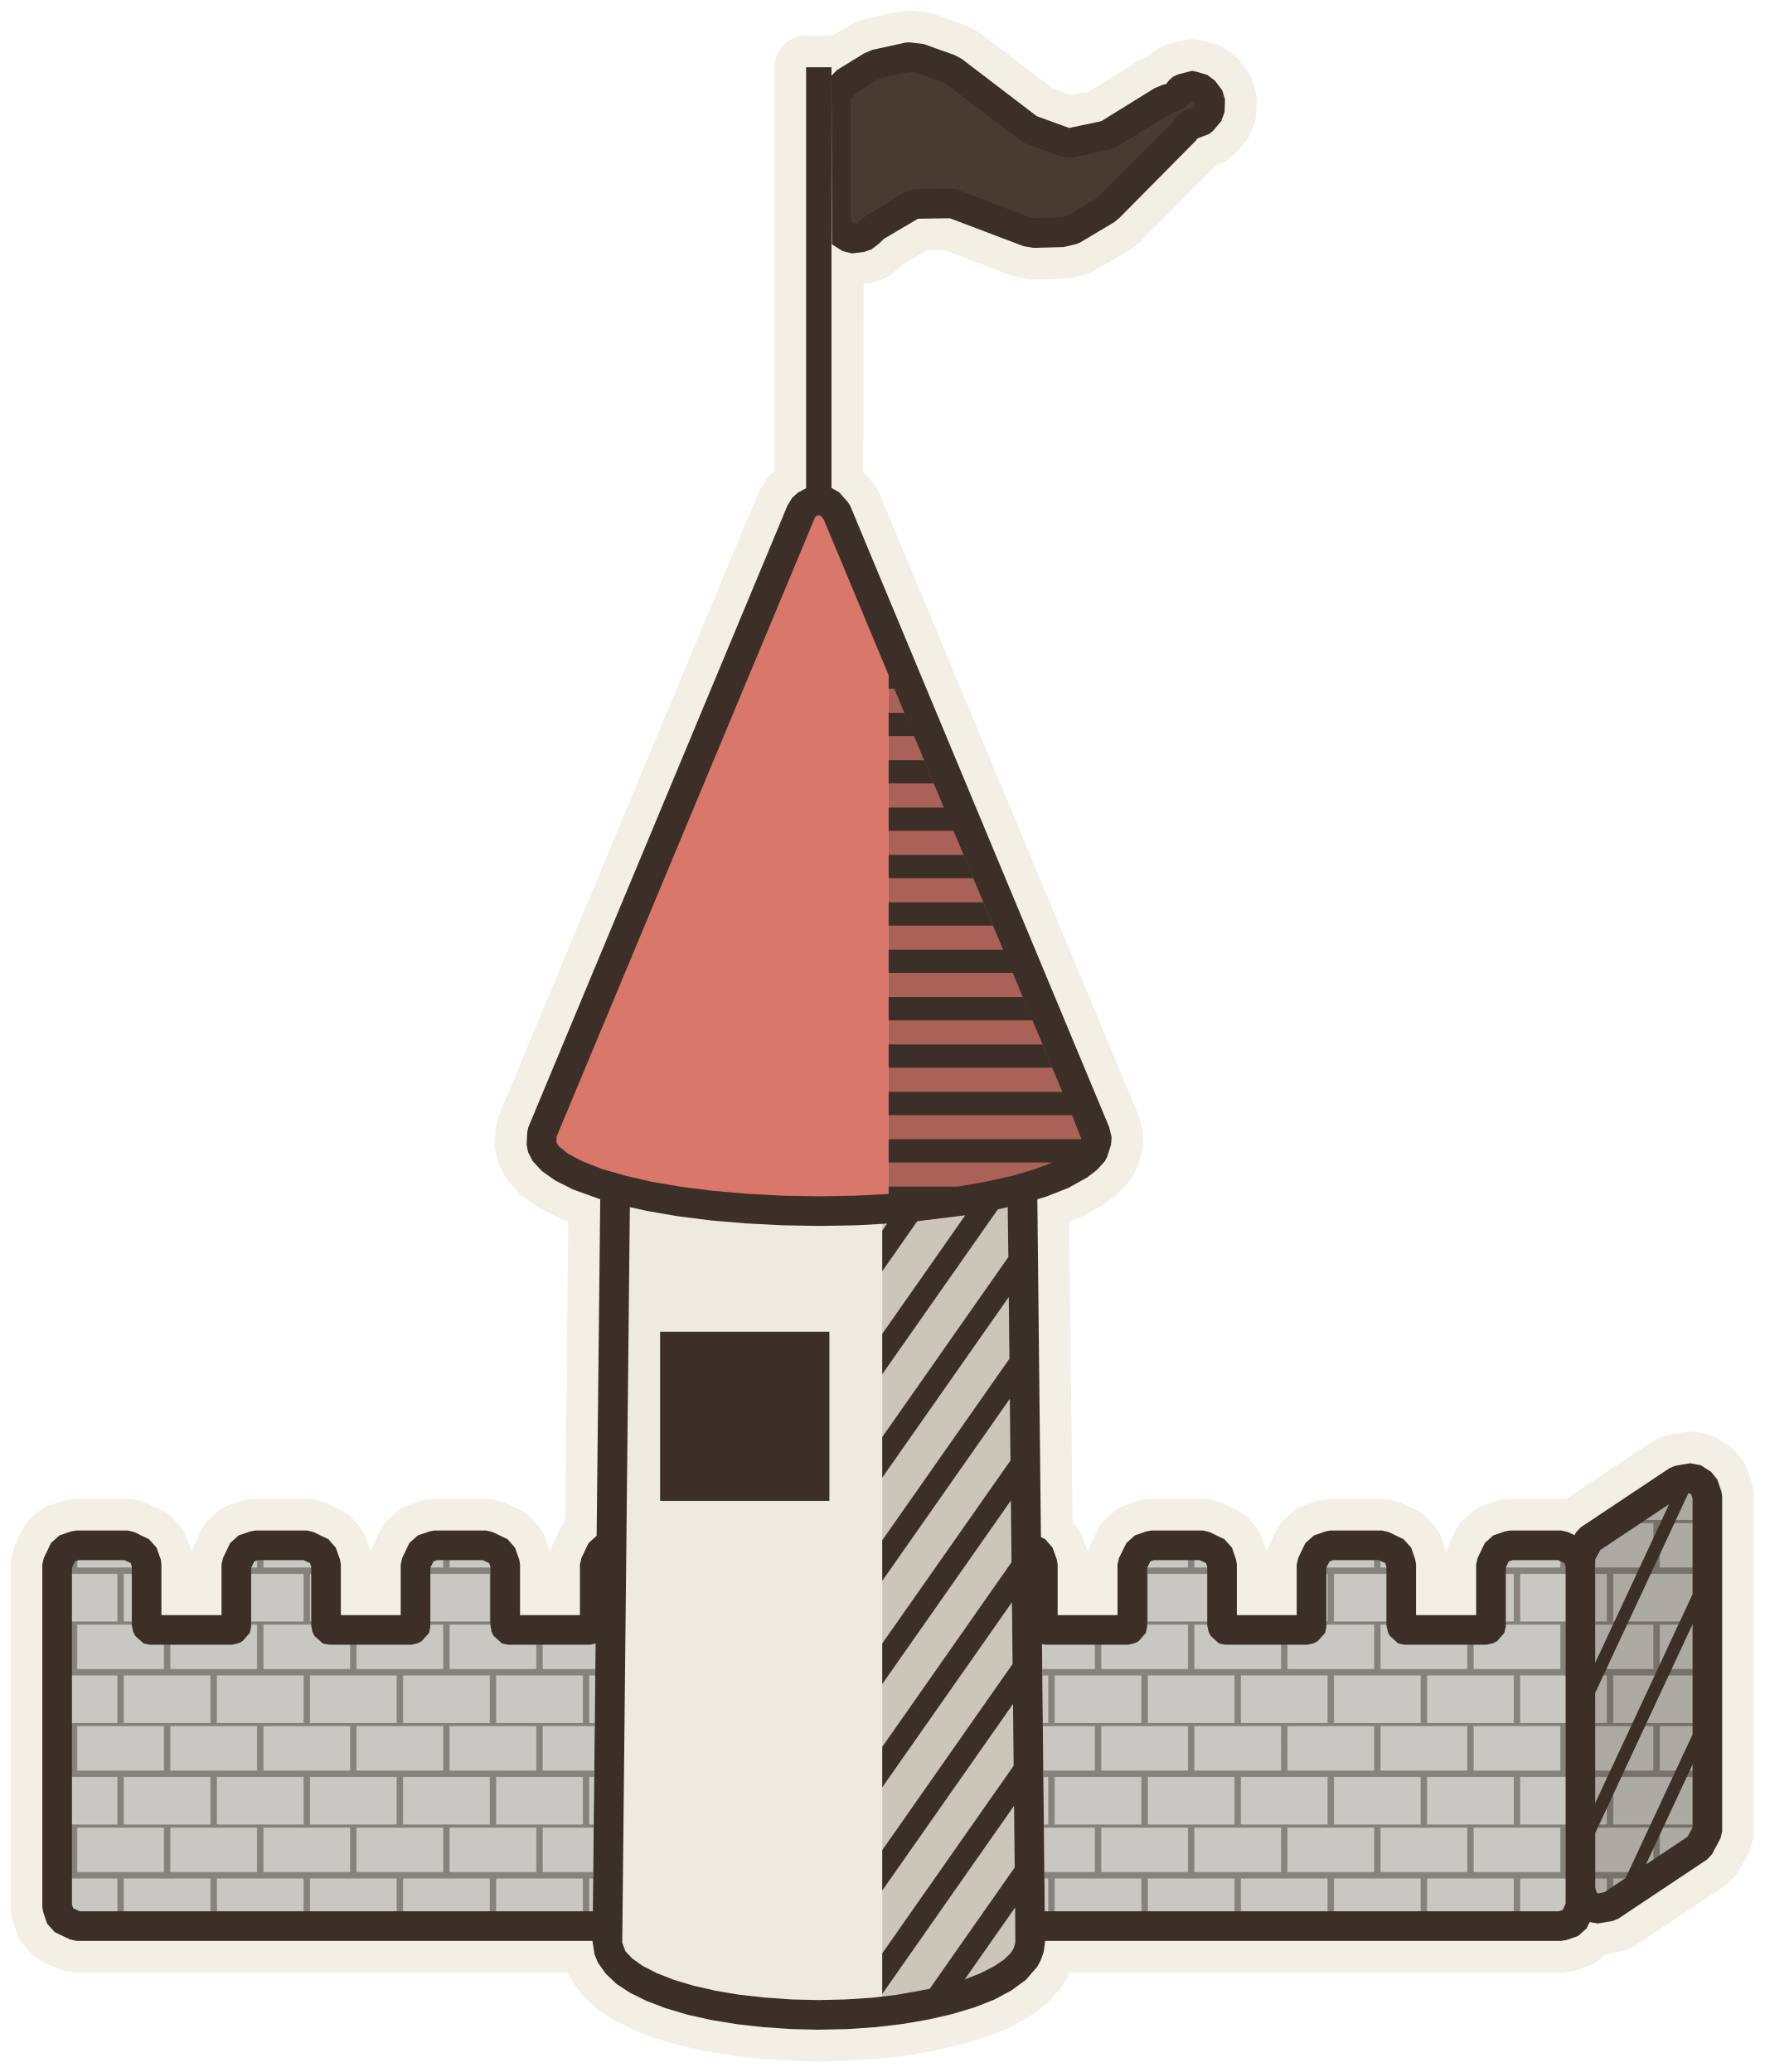
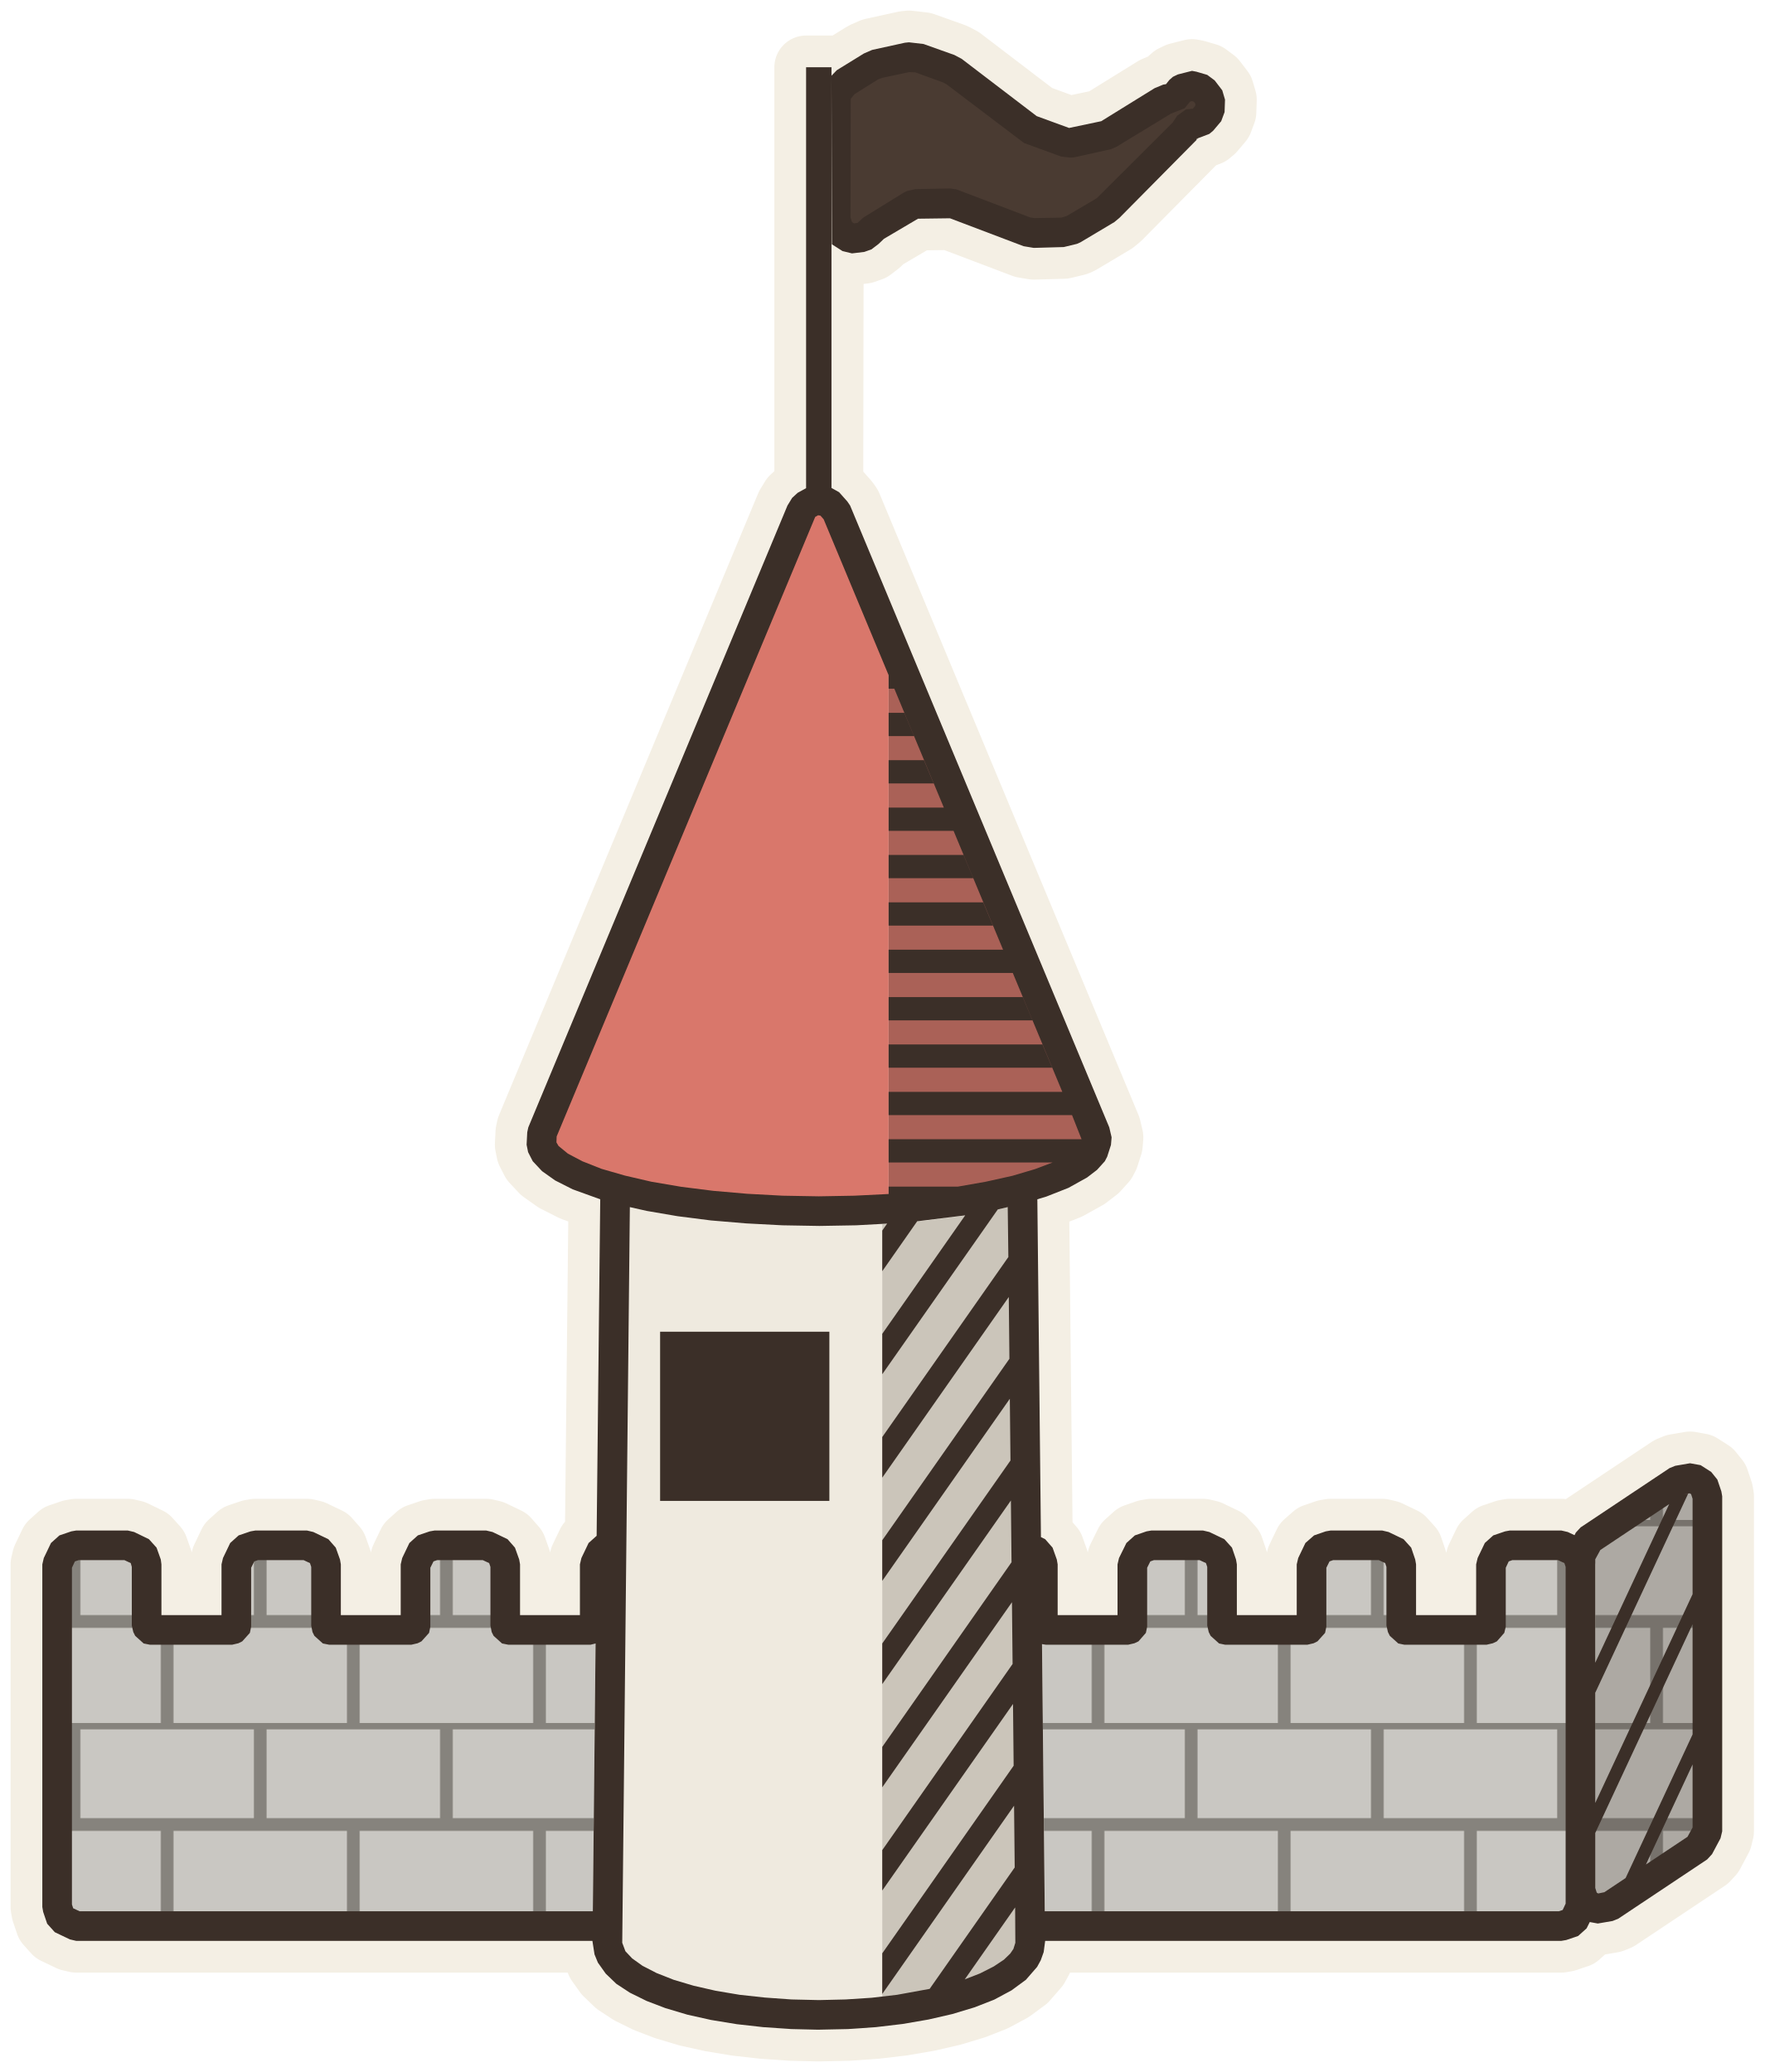
<svg xmlns="http://www.w3.org/2000/svg" viewBox="-38.7 -91.06 83.4 97.96" data-palette="wall:#EFEADF;roof:#D9776B;wood:#C9A97C;earth:#94744F;water:#8FB0B8;flag:#4A3B32;ink:#3B2F28;halo:#F4EFE4">
  <defs>
-     <pattern id="pat-wall-stone-1jkbudp" width="4.4" height="4.8" patternUnits="userSpaceOnUse">
+     <pattern id="pat-wall-stone-1jkbudp" width="4.4" height="4.8" patternUnits="userSpaceOnUse" patternTransform="scale(2)">
      <rect width="4.4" height="4.8" style="fill:#C9C7C2" />
      <path style="stroke:#86837D;stroke-width:0.3;fill:none" d="M0 0h4.4M0 2.4h4.4M0 0v2.4M4.4 0v2.4M2.2 2.4v2.4" />
    </pattern>
-     <pattern id="pat-wall-stone-shade-1jkbudp" width="4.4" height="4.8" patternUnits="userSpaceOnUse">
+     <pattern id="pat-wall-stone-shade-1jkbudp" width="4.4" height="4.8" patternUnits="userSpaceOnUse" patternTransform="scale(2)">
      <rect width="4.4" height="4.8" style="fill:#ada9a3" />
      <path style="stroke:#77726c;stroke-width:0.3;fill:none" d="M0 0h4.4M0 2.4h4.4M0 0v2.4M4.4 0v2.4M2.2 2.4v2.4" />
    </pattern>
  </defs>
  <path data-role="sil" fill="#F4EFE4" stroke="#F4EFE4" stroke-width="3" stroke-linejoin="round" d="M-0.04 4.9L1.38 4.87L2.69 4.78L3.96 4.63L5.18 4.42L6.31 4.16L7.37 3.84L8.29 3.48L9.11 3.04L9.79 2.54L10.32 1.93L10.49 1.62L10.63 1.23L10.7 0.7L35.1 0.7L35.33 0.66L35.89 0.47L36.29 0.11L36.44 -0.19L36.82 -0.12L37.52 -0.24L37.79 -0.35L41.99 -3.15L42.22 -3.4L42.62 -4.15L42.7 -4.48L42.7 -20.32L42.66 -20.55L42.47 -21.11L42.18 -21.47L41.68 -21.79L41.18 -21.88L40.48 -21.76L40.21 -21.65L36.01 -18.85L35.78 -18.6L35.72 -18.48L35.4 -18.63L35.1 -18.7L32.66 -18.7L32.44 -18.66L31.88 -18.47L31.48 -18.11L31.14 -17.4L31.07 -17.1L31.07 -14.7L28.23 -14.7L28.23 -17.1L28.19 -17.33L28 -17.89L27.64 -18.29L26.93 -18.63L26.63 -18.7L24.19 -18.7L23.96 -18.66L23.41 -18.47L23 -18.11L22.66 -17.4L22.59 -17.1L22.59 -14.7L19.76 -14.7L19.76 -17.1L19.72 -17.33L19.53 -17.89L19.17 -18.29L18.46 -18.63L18.16 -18.7L15.72 -18.7L15.49 -18.66L14.94 -18.47L14.54 -18.11L14.19 -17.4L14.12 -17.1L14.12 -14.7L11.29 -14.7L11.29 -17.1L11.25 -17.33L11.05 -17.89L10.7 -18.29L10.5 -18.39L10.33 -34.36L10.76 -34.49L11.8 -34.9L12.68 -35.39L13.15 -35.75L13.52 -36.16L13.63 -36.37L13.81 -36.93L13.84 -37.29L13.73 -37.76L1.48 -67.16L1.35 -67.35L0.96 -67.79L0.6 -67.99L0.62 -79.51L1.12 -79.19L1.57 -79.08L2.15 -79.15L2.49 -79.27L2.83 -79.53L3.08 -79.77L4.69 -80.72L6.2 -80.74L9.68 -79.42L10.16 -79.34L11.58 -79.38L12.2 -79.53L12.36 -79.6L13.97 -80.56L14.21 -80.76L17.87 -84.46L17.84 -84.47L17.86 -84.5L17.88 -84.48L17.91 -84.52L18.46 -84.73L18.64 -84.88L19.02 -85.33L19.18 -85.76L19.2 -86.35L19.07 -86.79L18.71 -87.26L18.36 -87.52L17.85 -87.67L17.64 -87.71L16.97 -87.54L16.74 -87.43L16.57 -87.28L16.41 -87.08L16.28 -87.06L15.87 -86.89L13.35 -85.33L11.83 -85.01L10.3 -85.57L6.75 -88.28L6.41 -88.46L4.95 -88.98L4.26 -89.06L4.07 -89.04L2.52 -88.7L2.13 -88.53L0.85 -87.74L0.6 -87.48L0.6 -87.88L-0.6 -87.88L-0.6 -67.98L-1 -67.76L-1.26 -67.52L-1.48 -67.16L-13.73 -37.76L-13.78 -37.53L-13.81 -36.94L-13.74 -36.59L-13.52 -36.16L-13.08 -35.69L-12.46 -35.25L-11.63 -34.83L-10.33 -34.36L-10.5 -18.45L-10.88 -18.11L-11.22 -17.4L-11.29 -17.1L-11.29 -14.7L-14.12 -14.7L-14.12 -17.1L-14.16 -17.33L-14.36 -17.89L-14.71 -18.29L-15.42 -18.63L-15.72 -18.7L-18.16 -18.7L-18.39 -18.66L-18.95 -18.47L-19.35 -18.11L-19.69 -17.4L-19.76 -17.1L-19.76 -14.7L-22.59 -14.7L-22.59 -17.1L-22.63 -17.33L-22.83 -17.89L-23.18 -18.29L-23.89 -18.63L-24.19 -18.7L-26.63 -18.7L-26.86 -18.66L-27.42 -18.47L-27.82 -18.11L-28.16 -17.4L-28.23 -17.1L-28.23 -14.7L-31.07 -14.7L-31.07 -17.1L-31.1 -17.33L-31.3 -17.89L-31.66 -18.29L-32.36 -18.63L-32.66 -18.7L-35.1 -18.7L-35.33 -18.66L-35.89 -18.47L-36.29 -18.11L-36.63 -17.4L-36.7 -17.1L-36.7 -0.9L-36.66 -0.67L-36.47 -0.11L-36.11 0.29L-35.4 0.63L-35.1 0.7L-10.7 0.7L-10.6 1.34L-10.44 1.73L-10.07 2.25L-9.57 2.73L-8.93 3.15L-8.14 3.54L-7.25 3.88L-6.21 4.19L-5.09 4.44L-3.87 4.64L-2.62 4.78L-1.3 4.87Z" />
  <path data-role="wall" fill="#EFEADF" d="M3 -33.19L1.72 -33.13L-0.03 -33.1L-1.77 -33.13L-3.49 -33.22L-5.16 -33.37L-6.74 -33.57L-8.21 -33.83L-9.63 -34.15L-9.98 0.89L-9.94 1.09L-9.84 1.38L-9.58 1.76L-9.17 2.15L-8.61 2.53L-7.89 2.89L-7.04 3.21L-6.06 3.5L-4.98 3.75L-3.79 3.94L-2.57 4.08L-1.29 4.17L0.02 4.2L1.33 4.17L3 4.04Z" />
  <path data-role="wall-shade" fill="#cbc5ba" d="M3 4.04L3.84 3.94L5.03 3.74L6.11 3.49L7.11 3.19L7.97 2.85L8.71 2.47L9.3 2.04L9.72 1.58L9.84 1.38L9.94 1.09L10 0.71L9.63 -34.15L8.13 -33.81L6.67 -33.56L5.1 -33.36L3 -33.19Z" />
  <path data-role="wall-stone" fill="url(#pat-wall-stone-1jkbudp)" d="M35.66 -0.19L36 -0.9L36 -17.1L35.81 -17.66L35.1 -18L32.66 -18L32.11 -17.81L31.77 -17.1L31.77 -14.15L31.74 -14.09L31.56 -14L27.68 -14L27.62 -14.02L27.53 -14.21L27.53 -17.1L27.34 -17.66L26.63 -18L24.19 -18L23.64 -17.81L23.29 -17.1L23.29 -14.15L23.27 -14.09L23.09 -14L19.21 -14L19.15 -14.02L19.06 -14.21L19.06 -17.1L18.86 -17.66L18.16 -18L15.72 -18L15.16 -17.81L14.82 -17.1L14.82 -14.15L14.8 -14.09L14.62 -14L10.74 -14L10.68 -14.02L10.59 -14.21L10.59 -17.1L10.51 -17.33L10.69 0L35.1 0ZM-10.51 -17.26L-10.59 -17.1L-10.59 -14.15L-10.61 -14.09L-10.79 -14L-14.67 -14L-14.74 -14.02L-14.82 -14.21L-14.82 -17.1L-15.02 -17.66L-15.72 -18L-18.16 -18L-18.72 -17.81L-19.06 -17.1L-19.06 -14.15L-19.08 -14.09L-19.26 -14L-23.14 -14L-23.21 -14.02L-23.29 -14.21L-23.29 -17.1L-23.49 -17.66L-24.19 -18L-26.63 -18L-27.19 -17.81L-27.53 -17.1L-27.53 -14.15L-27.55 -14.09L-27.73 -14L-31.61 -14L-31.68 -14.02L-31.77 -14.21L-31.77 -17.1L-31.96 -17.66L-32.66 -18L-35.1 -18L-35.66 -17.81L-36 -17.1L-36 -0.9L-35.81 -0.34L-35.1 0L-10.69 0Z" />
  <path data-role="wall-stone-shade" fill="url(#pat-wall-stone-shade-1jkbudp)" d="M37.4 -0.93L41.6 -3.73L42 -4.48L42 -20.32L41.81 -20.88L41.31 -21.19L40.6 -21.07L36.4 -18.27L36.3 -18.08L36.47 -17.89L36.66 -17.33L36.7 -17.1L36.69 -0.81Z" />
  <path data-role="roof" fill="#D9776B" d="M0.44 -67.33L-0.15 -67.43L-0.67 -67.14L-0.83 -66.89L-13.08 -37.49L-13.12 -36.9L-12.96 -36.59L-12.66 -36.25L-12.13 -35.87L-11.38 -35.48L-10.44 -35.12L-9.3 -34.79L-8.01 -34.5L-6.58 -34.25L-5.04 -34.06L-3.39 -33.91L-1.71 -33.83L0.01 -33.8L1.74 -33.83L3.3 -33.91L3.3 -60.96L0.83 -66.89Z" />
  <path data-role="roof-shade" fill="#aa6157" d="M3.3 -33.91L5.07 -34.06L6.62 -34.26L8.06 -34.51L9.36 -34.8L10.51 -35.14L11.48 -35.52L12.26 -35.95L12.66 -36.25L12.96 -36.59L13.15 -37.15L13.08 -37.49L3.3 -60.96Z" />
  <path data-role="flag" fill="#4A3B32" d="M2.08 -79.84L2.34 -80.02L2.68 -80.35L4.37 -81.35L4.58 -81.42L6.21 -81.45L6.38 -81.42L9.8 -80.11L10.14 -80.05L11.56 -80.08L12 -80.2L13.54 -81.12L13.71 -81.25L17.3 -84.86L17.52 -85.21L17.67 -85.18L18.1 -85.33L18.48 -85.78L18.5 -86.37L18.15 -86.85L17.64 -87.01L17.11 -86.84L16.75 -86.39L16.54 -86.41L16.24 -86.3L13.7 -84.72L13.56 -84.66L11.92 -84.31L11.68 -84.32L9.91 -84.98L6.41 -87.67L6.17 -87.8L4.71 -88.33L4.21 -88.36L2.79 -88.05L2.5 -87.94L1.23 -87.14L0.85 -86.68L0.8 -86.38L0.8 -80.66L0.99 -80.1L1.49 -79.78Z" />
  <path data-role="ink" fill="#3B2F28" d="M2.15 -79.15L2.49 -79.27L2.83 -79.53L3.08 -79.77L4.69 -80.72L6.2 -80.74L9.68 -79.42L10.16 -79.34L11.58 -79.38L12.2 -79.53L12.36 -79.6L13.97 -80.56L14.21 -80.76L17.87 -84.46L17.84 -84.47L17.86 -84.5L17.88 -84.48L17.91 -84.52L18.46 -84.73L18.64 -84.88L19.02 -85.33L19.18 -85.76L19.2 -86.35L19.07 -86.79L18.71 -87.26L18.36 -87.52L17.85 -87.67L17.64 -87.71L16.97 -87.54L16.74 -87.43L16.57 -87.28L16.41 -87.08L16.28 -87.06L15.87 -86.89L13.35 -85.33L11.83 -85.01L10.3 -85.57L6.75 -88.28L6.41 -88.46L4.95 -88.98L4.26 -89.06L4.07 -89.04L2.52 -88.7L2.13 -88.53L0.85 -87.74L0.6 -87.48L0.62 -79.51L1.12 -79.19L1.57 -79.08ZM-0.04 4.9L1.38 4.87L2.69 4.78L3.96 4.63L5.18 4.42L6.31 4.16L7.37 3.84L8.29 3.48L9.11 3.04L9.79 2.54L10.32 1.93L10.49 1.62L10.63 1.23L10.7 0.7L35.1 0.7L35.33 0.66L35.89 0.47L36.29 0.11L36.44 -0.19L36.82 -0.12L37.52 -0.24L37.79 -0.35L41.99 -3.15L42.22 -3.4L42.62 -4.15L42.7 -4.48L42.7 -20.32L42.66 -20.55L42.47 -21.11L42.18 -21.47L41.68 -21.79L41.18 -21.88L40.48 -21.76L40.21 -21.65L36.01 -18.85L35.78 -18.6L35.72 -18.48L35.4 -18.63L35.1 -18.7L32.66 -18.7L32.44 -18.66L31.88 -18.47L31.48 -18.11L31.14 -17.4L31.07 -17.1L31.07 -14.7L28.23 -14.7L28.23 -17.1L28.19 -17.33L28 -17.89L27.64 -18.29L26.93 -18.63L26.63 -18.7L24.19 -18.7L23.96 -18.66L23.41 -18.47L23 -18.11L22.66 -17.4L22.59 -17.1L22.59 -14.7L19.76 -14.7L19.76 -17.1L19.72 -17.33L19.53 -17.89L19.17 -18.29L18.46 -18.63L18.16 -18.7L15.72 -18.7L15.49 -18.66L14.94 -18.47L14.54 -18.11L14.19 -17.4L14.12 -17.1L14.12 -14.7L11.29 -14.7L11.29 -17.1L11.25 -17.33L11.05 -17.89L10.7 -18.29L10.5 -18.39L10.33 -34.36L10.76 -34.49L11.8 -34.9L12.68 -35.39L13.15 -35.75L13.52 -36.16L13.63 -36.37L13.81 -36.93L13.84 -37.29L13.73 -37.76L1.48 -67.16L1.35 -67.35L0.96 -67.79L0.6 -67.99L0.6 -87.88L-0.6 -87.88L-0.6 -67.98L-1 -67.76L-1.26 -67.52L-1.48 -67.16L-13.73 -37.76L-13.78 -37.53L-13.81 -36.94L-13.74 -36.59L-13.52 -36.16L-13.08 -35.69L-12.46 -35.25L-11.63 -34.83L-10.33 -34.36L-10.5 -18.45L-10.88 -18.11L-11.22 -17.4L-11.29 -17.1L-11.29 -14.7L-14.12 -14.7L-14.12 -17.1L-14.16 -17.33L-14.36 -17.89L-14.71 -18.29L-15.42 -18.63L-15.72 -18.7L-18.16 -18.7L-18.39 -18.66L-18.95 -18.47L-19.35 -18.11L-19.69 -17.4L-19.76 -17.1L-19.76 -14.7L-22.59 -14.7L-22.59 -17.1L-22.63 -17.33L-22.83 -17.89L-23.18 -18.29L-23.89 -18.63L-24.19 -18.7L-26.63 -18.7L-26.86 -18.66L-27.42 -18.47L-27.82 -18.11L-28.16 -17.4L-28.23 -17.1L-28.23 -14.7L-31.07 -14.7L-31.07 -17.1L-31.1 -17.33L-31.3 -17.89L-31.66 -18.29L-32.36 -18.63L-32.66 -18.7L-35.1 -18.7L-35.33 -18.66L-35.89 -18.47L-36.29 -18.11L-36.63 -17.4L-36.7 -17.1L-36.7 -0.9L-36.66 -0.67L-36.47 -0.11L-36.11 0.29L-35.4 0.63L-35.1 0.7L-10.7 0.7L-10.6 1.34L-10.44 1.73L-10.07 2.25L-9.57 2.73L-8.93 3.15L-8.14 3.54L-7.25 3.88L-6.21 4.19L-5.09 4.44L-3.87 4.64L-2.62 4.78L-1.3 4.87ZM1.57 -80.56L1.5 -80.78L1.51 -86.39L1.69 -86.61L2.81 -87.31L3 -87.38L4.27 -87.65L4.56 -87.64L5.88 -87.16L6.03 -87.08L9.7 -84.3L11.45 -83.66L11.87 -83.61L12.07 -83.62L13.82 -84.01L14.07 -84.12L16.65 -85.69L17.29 -85.94L17.54 -86.25L17.63 -86.28L17.73 -86.25L17.8 -86.15L17.79 -86.05L17.68 -85.92L17.36 -85.89L16.94 -85.59L16.73 -85.27L13.14 -81.69L11.72 -80.85L11.46 -80.77L10.19 -80.75L9.99 -80.78L6.5 -82.11L6.2 -82.15L4.57 -82.12L4.17 -82.03L4.01 -81.95L2.1 -80.77L1.83 -80.52L1.66 -80.5ZM0 -34.5L-1.71 -34.53L-3.38 -34.62L-4.99 -34.76L-6.5 -34.95L-7.91 -35.19L-9.16 -35.48L-10.27 -35.8L-11.18 -36.16L-11.86 -36.52L-12.3 -36.88L-12.4 -37.05L-12.39 -37.33L-0.17 -66.62L-0.03 -66.7L0.08 -66.68L0.23 -66.51L3.3 -59.14L3.3 -58.5L3.57 -58.5L5.91 -52.88L3.3 -52.88L3.3 -51.78L6.37 -51.78L8.71 -46.16L3.3 -46.16L3.3 -45.06L9.17 -45.06L11.51 -39.44L3.3 -39.44L3.3 -38.34L11.97 -38.34L12.42 -37.2L3.3 -37.2L3.3 -36.1L11.05 -36.1L10.23 -35.79L9.15 -35.47L7.89 -35.19L6.58 -34.96L3.3 -34.96L3.3 -34.61L1.68 -34.53ZM4.04 -57.36L3.3 -57.36L3.3 -56.26L4.5 -56.26ZM4.97 -55.12L3.3 -55.12L3.3 -54.02L5.43 -54.02ZM6.84 -50.64L3.3 -50.64L3.3 -49.54L7.3 -49.54ZM7.77 -48.4L3.3 -48.4L3.3 -47.3L8.23 -47.3ZM9.64 -43.92L3.3 -43.92L3.3 -42.82L10.1 -42.82ZM10.57 -41.68L3.3 -41.68L3.3 -40.58L11.03 -40.58ZM0.01 3.5L-1.29 3.47L-2.55 3.38L-3.74 3.25L-4.87 3.06L-5.92 2.82L-6.86 2.54L-7.67 2.22L-8.33 1.88L-8.82 1.53L-9.14 1.19L-9.29 0.79L-8.93 -33.99L-8.13 -33.81L-6.67 -33.56L-5.1 -33.36L-3.43 -33.22L-1.72 -33.13L0.03 -33.1L1.77 -33.13L3.23 -33.21L3 -32.88L3 -30.96L4.65 -33.32L6.92 -33.6L3 -28L3 -26.09L8.46 -33.88L8.93 -33.99L8.96 -31.63L3 -23.12L3 -21.2L8.98 -29.74L9.01 -26.82L3 -18.24L3 -16.32L9.03 -24.93L9.06 -22.01L3 -13.36L3 -11.44L9.08 -20.12L9.11 -17.2L3 -8.47L3 -6.56L9.13 -15.31L9.16 -12.39L3 -3.59L3 -1.68L9.18 -10.5L9.21 -7.58L3 1.29L3 3.21L9.23 -5.69L9.26 -2.77L5.24 2.97L3.7 3.25L2.5 3.39L1.27 3.47ZM0.5 -28.1L-7.5 -28.1L-7.5 -20.1L0.5 -20.1ZM36.77 -1.58L36.7 -1.8L36.7 -17.34L36.94 -17.78L40.87 -20.4L41.16 -20.46L41.23 -20.42L41.3 -20.2L41.3 -15.69L36.7 -5.82L36.7 -4.4L41.3 -14.27L41.3 -9.06L38.13 -2.26L39.09 -2.9L41.3 -7.64L41.3 -4.66L41.06 -4.22L37.13 -1.6L36.84 -1.54ZM41.09 -20.44L40.87 -20.4L40.2 -19.96L36.7 -12.45L36.7 -11.03ZM-10.68 -0.7L-34.94 -0.7L-35.24 -0.84L-35.3 -1.02L-35.3 -16.94L-35.16 -17.24L-34.98 -17.3L-32.82 -17.3L-32.52 -17.16L-32.47 -16.98L-32.47 -14.21L-32.4 -13.9L-32.31 -13.72L-31.91 -13.36L-31.61 -13.3L-27.73 -13.3L-27.43 -13.37L-27.25 -13.46L-26.89 -13.86L-26.83 -14.15L-26.83 -16.94L-26.68 -17.24L-26.51 -17.3L-24.35 -17.3L-24.05 -17.16L-23.99 -16.98L-23.99 -14.21L-23.93 -13.9L-23.84 -13.72L-23.44 -13.36L-23.14 -13.3L-19.26 -13.3L-18.96 -13.37L-18.78 -13.46L-18.42 -13.86L-18.36 -14.15L-18.36 -16.94L-18.21 -17.24L-18.04 -17.3L-15.88 -17.3L-15.58 -17.16L-15.52 -16.98L-15.52 -14.21L-15.46 -13.9L-15.37 -13.72L-14.97 -13.36L-14.67 -13.3L-10.79 -13.3L-10.55 -13.36ZM10.74 -13.3L14.62 -13.3L14.92 -13.37L15.11 -13.46L15.46 -13.86L15.52 -14.15L15.52 -16.94L15.67 -17.24L15.84 -17.3L18 -17.3L18.3 -17.16L18.36 -16.98L18.36 -14.21L18.43 -13.9L18.52 -13.72L18.92 -13.36L19.21 -13.3L23.09 -13.3L23.39 -13.37L23.57 -13.46L23.93 -13.86L23.99 -14.15L23.99 -16.94L24.14 -17.24L24.31 -17.3L26.47 -17.3L26.77 -17.16L26.83 -16.98L26.83 -14.21L26.9 -13.9L26.99 -13.72L27.39 -13.36L27.68 -13.3L31.56 -13.3L31.86 -13.37L32.05 -13.46L32.4 -13.86L32.47 -14.15L32.47 -16.94L32.61 -17.24L32.78 -17.3L34.94 -17.3L35.24 -17.16L35.3 -16.98L35.3 -1.06L35.16 -0.76L34.98 -0.7L10.68 -0.7L10.55 -13.33ZM6.9 2.52L9.28 -0.88L9.29 0.79L9.2 1.08L9.05 1.3L8.75 1.59L8.27 1.91L7.62 2.24Z" />
</svg>
